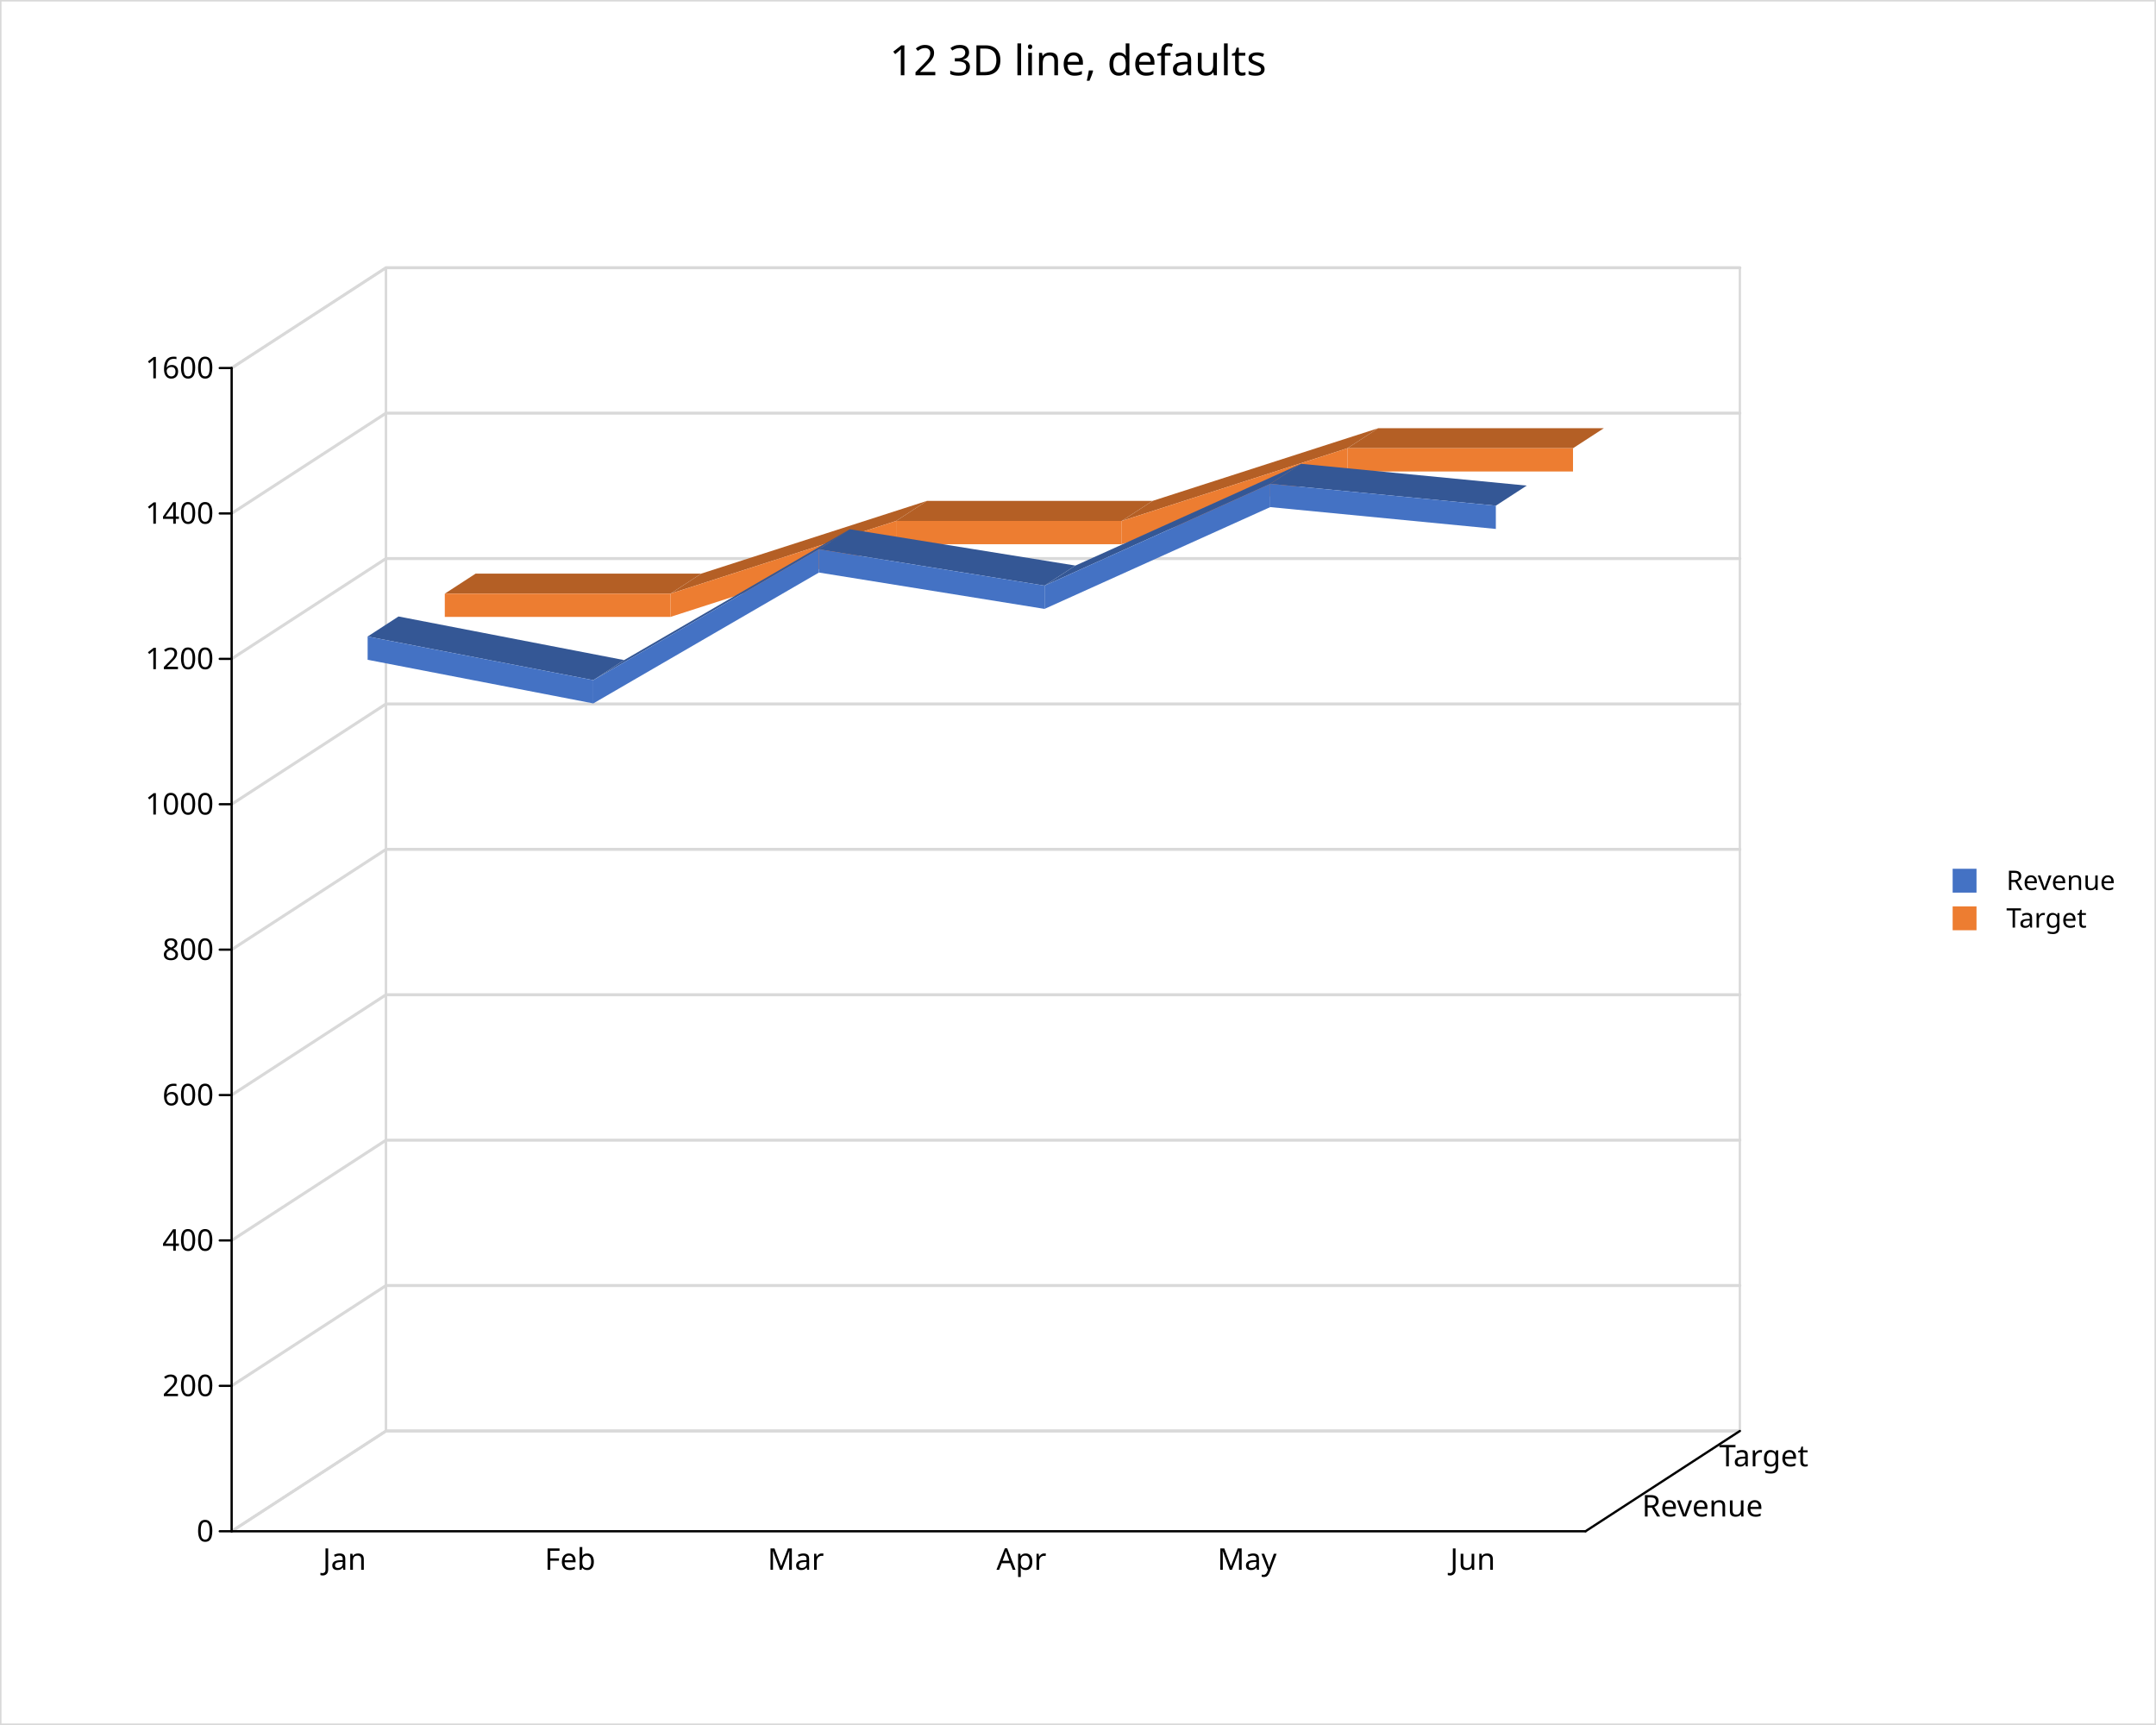
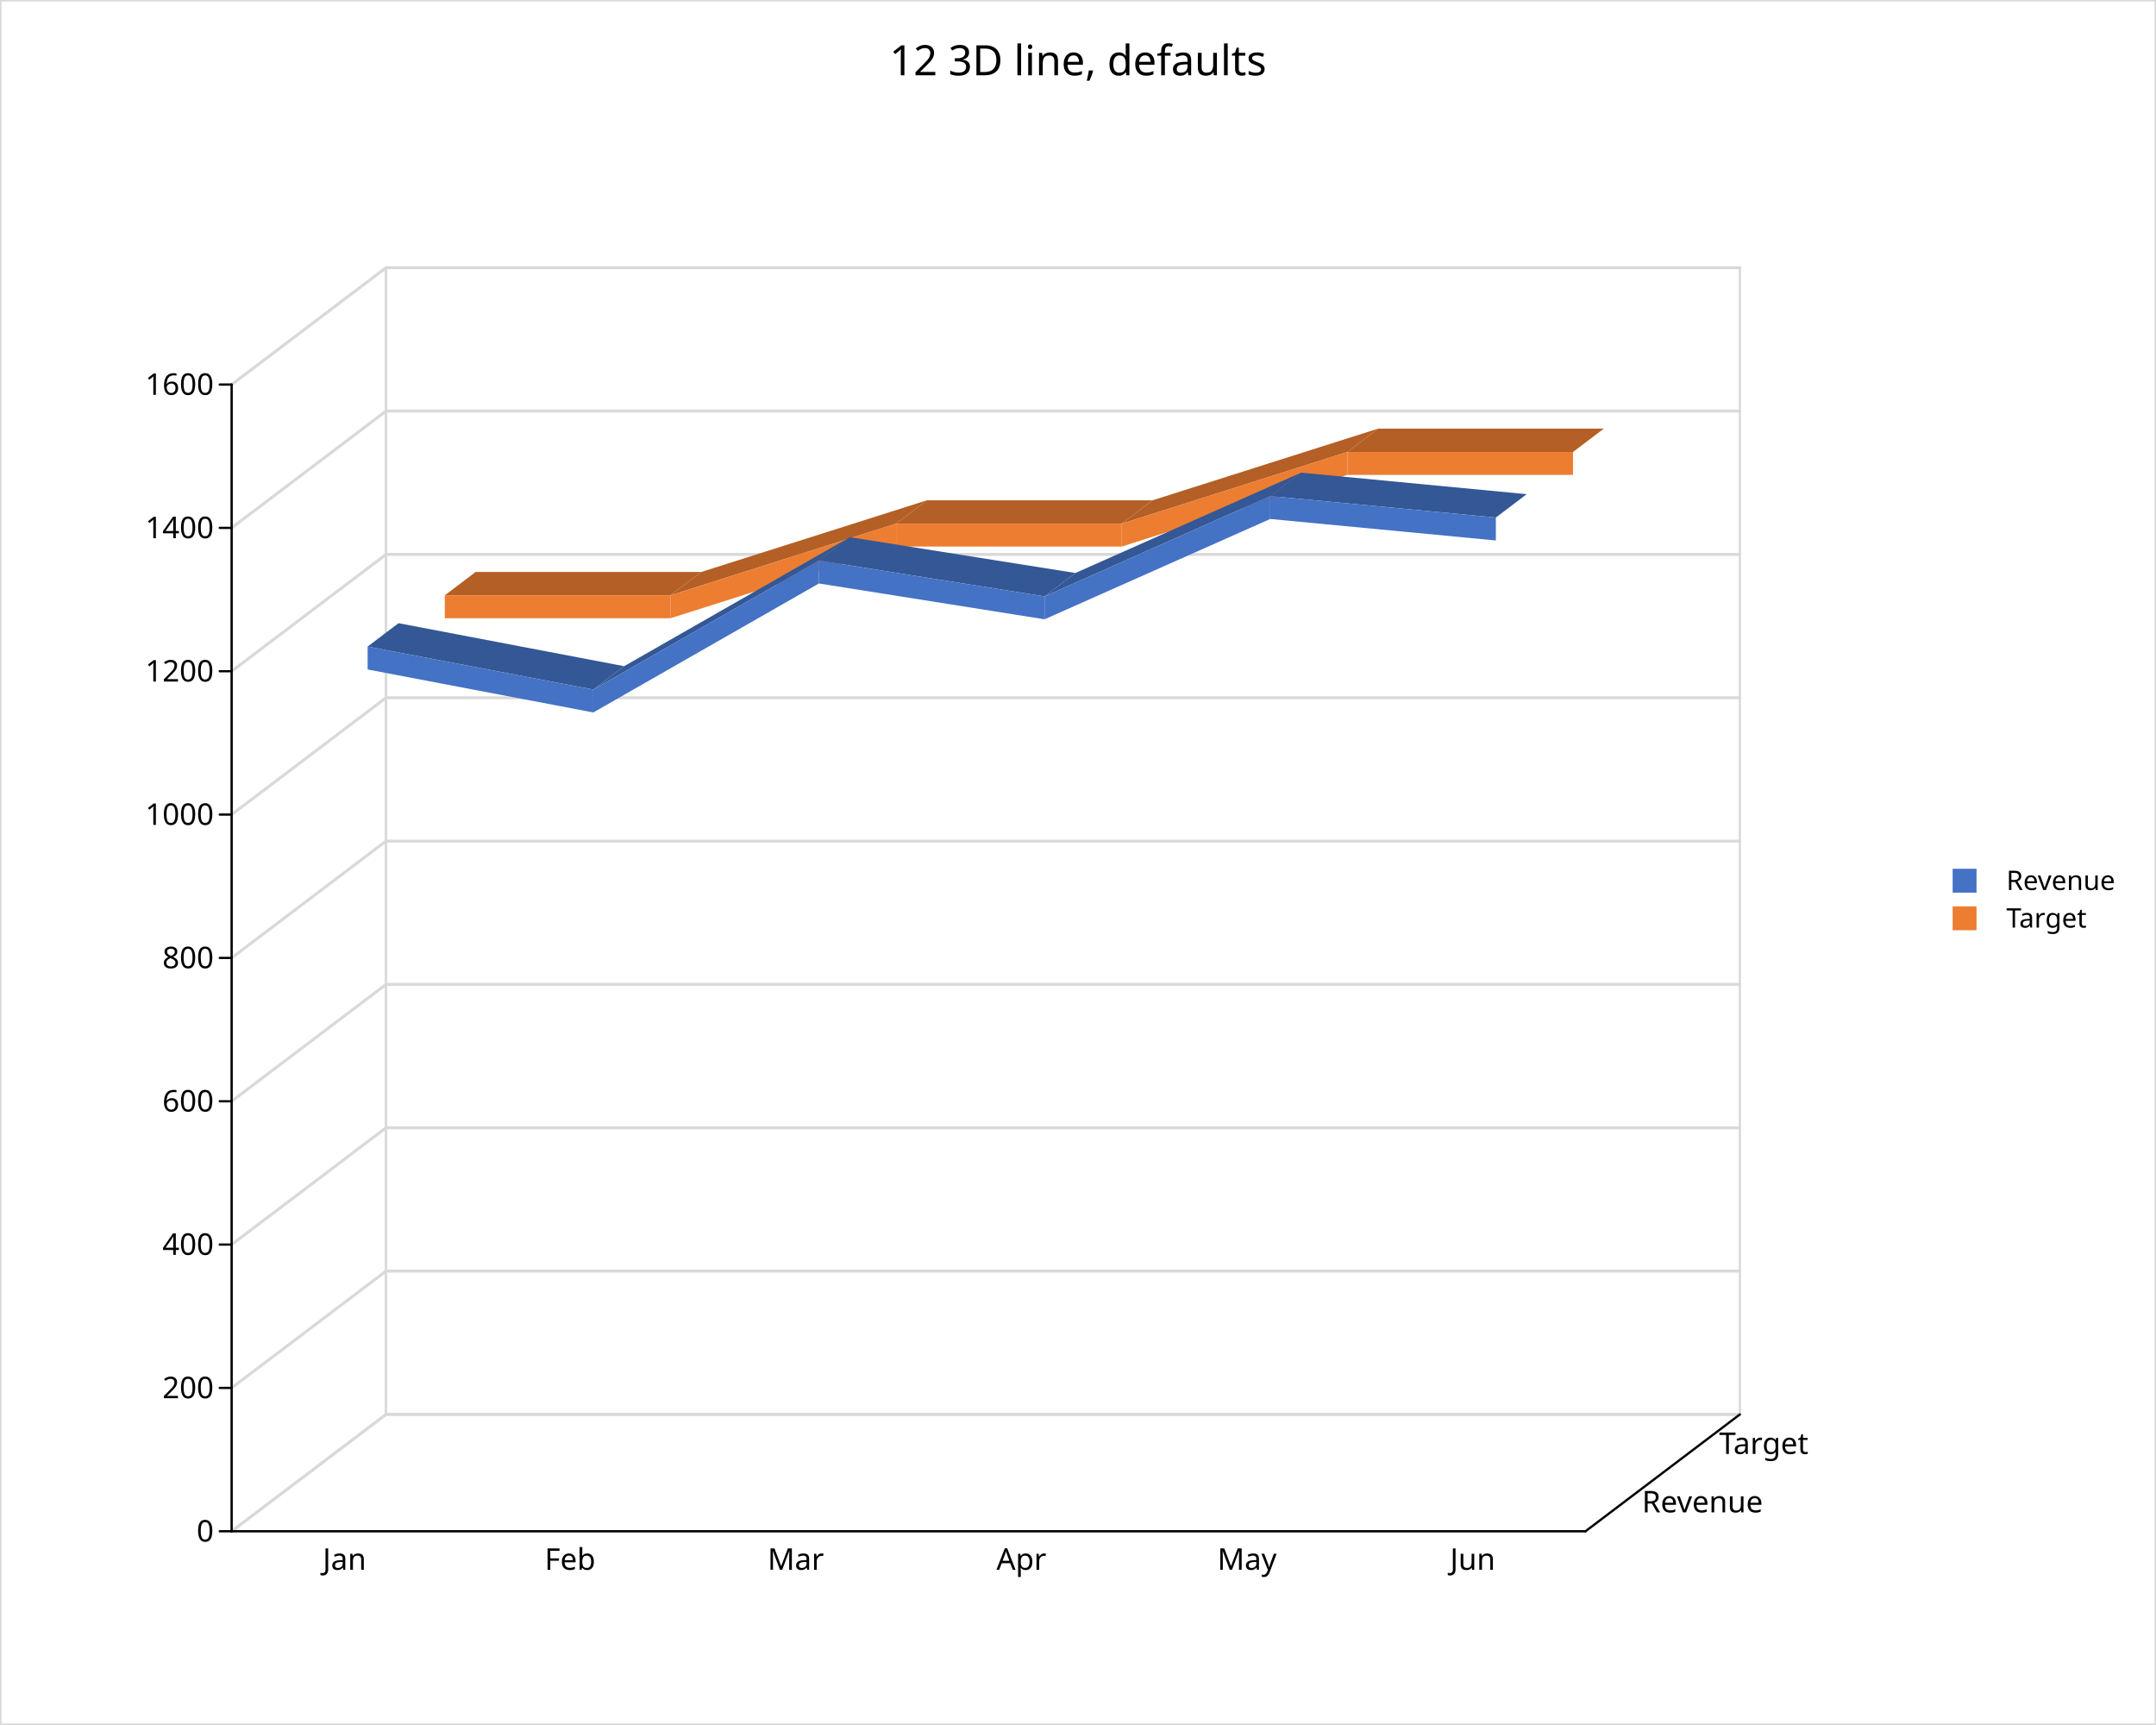
<svg xmlns="http://www.w3.org/2000/svg" class="svglite" data-engine-version="2.0" width="720.00pt" height="576.00pt" viewBox="0 0 720.00 576.00">
  <defs>
    <style type="text/css">
    .svglite line, .svglite polyline, .svglite polygon, .svglite path, .svglite rect, .svglite circle {
      fill: none;
      stroke: #000000;
      stroke-linecap: round;
      stroke-linejoin: round;
      stroke-miterlimit: 10.00;
    }
  </style>
  </defs>
  <rect width="100%" height="100%" style="stroke: none; fill: #FFFFFF;" />
  <defs>
    <clipPath id="cpMC4wMHw3MjAuMDB8MC4wMHw1NzYuMDA=">
      <rect x="0.00" y="0.00" width="720.00" height="576.00" />
    </clipPath>
  </defs>
  <g clip-path="url(#cpMC4wMHw3MjAuMDB8MC4wMHw1NzYuMDA=)">
    <rect x="0.00" y="0.00" width="720.00" height="576.00" style="stroke-width: 1.00; stroke: #D9D9D9; fill: #FFFFFF;" />
    <text x="360.00" y="25.14" text-anchor="middle" style="font-size: 14.00px; font-family: sans;" textLength="119.86px" lengthAdjust="spacingAndGlyphs">12 3D line, defaults</text>
-     <polygon points="128.91,477.82 581.03,477.82 581.03,89.40 128.91,89.40 " style="stroke-width: 0.75; stroke: #D9D9D9; fill: none;" />
-     <polygon points="77.36,511.31 128.91,477.82 128.91,89.40 77.36,122.89 " style="stroke-width: 0.75; stroke: #D9D9D9; fill: none;" />
-     <polygon points="77.36,511.31 529.48,511.31 581.03,477.82 128.91,477.82 " style="stroke-width: 0.75; stroke: #D9D9D9; fill: none;" />
-     <polyline points="77.36,511.31 128.91,477.82 581.03,477.82 " style="stroke-width: 1.00; stroke: #D9D9D9;" />
-     <polyline points="77.36,462.75 128.91,429.26 581.03,429.26 " style="stroke-width: 1.00; stroke: #D9D9D9;" />
-     <polyline points="77.36,414.20 128.91,380.71 581.03,380.71 " style="stroke-width: 1.00; stroke: #D9D9D9;" />
-     <polyline points="77.36,365.65 128.91,332.16 581.03,332.16 " style="stroke-width: 1.00; stroke: #D9D9D9;" />
-     <polyline points="77.36,317.10 128.91,283.61 581.03,283.61 " style="stroke-width: 1.00; stroke: #D9D9D9;" />
-     <polyline points="77.36,268.55 128.91,235.06 581.03,235.06 " style="stroke-width: 1.00; stroke: #D9D9D9;" />
-     <polyline points="77.36,220.00 128.91,186.50 581.03,186.50 " style="stroke-width: 1.00; stroke: #D9D9D9;" />
-     <polyline points="77.36,171.44 128.91,137.95 581.03,137.95 " style="stroke-width: 1.00; stroke: #D9D9D9;" />
-     <polyline points="77.36,122.89 128.91,89.40 581.03,89.40 " style="stroke-width: 1.00; stroke: #D9D9D9;" />
-     <polyline points="77.36,511.31 77.36,122.89 " style="stroke-width: 0.75;" />
+     <polygon points="128.91,472.30 581.03,472.30 581.03,89.40 128.91,89.40 " style="stroke-width: 0.75; stroke: #D9D9D9; fill: none;" />
+     <polygon points="77.36,511.31 128.91,472.30 128.91,89.40 77.36,128.41 " style="stroke-width: 0.75; stroke: #D9D9D9; fill: none;" />
+     <polygon points="77.36,511.31 529.48,511.31 581.03,472.30 128.91,472.30 " style="stroke-width: 0.75; stroke: #D9D9D9; fill: none;" />
+     <polyline points="77.36,511.31 128.91,472.30 581.03,472.30 " style="stroke-width: 1.00; stroke: #D9D9D9;" />
+     <polyline points="77.36,463.44 128.91,424.44 581.03,424.44 " style="stroke-width: 1.00; stroke: #D9D9D9;" />
+     <polyline points="77.36,415.58 128.91,376.58 581.03,376.58 " style="stroke-width: 1.00; stroke: #D9D9D9;" />
+     <polyline points="77.36,367.72 128.91,328.71 581.03,328.71 " style="stroke-width: 1.00; stroke: #D9D9D9;" />
+     <polyline points="77.36,319.86 128.91,280.85 581.03,280.85 " style="stroke-width: 1.00; stroke: #D9D9D9;" />
+     <polyline points="77.36,271.99 128.91,232.99 581.03,232.99 " style="stroke-width: 1.00; stroke: #D9D9D9;" />
+     <polyline points="77.36,224.13 128.91,185.13 581.03,185.13 " style="stroke-width: 1.00; stroke: #D9D9D9;" />
+     <polyline points="77.36,176.27 128.91,137.26 581.03,137.26 " style="stroke-width: 1.00; stroke: #D9D9D9;" />
+     <polyline points="77.36,128.41 128.91,89.40 581.03,89.40 " style="stroke-width: 1.00; stroke: #D9D9D9;" />
+     <polyline points="77.36,511.31 77.36,128.41 " style="stroke-width: 0.75;" />
    <polyline points="77.36,511.31 529.48,511.31 " style="stroke-width: 0.75;" />
    <polyline points="77.36,511.31 73.38,511.31 " style="stroke-width: 0.75;" />
    <text x="71.39" y="514.75" text-anchor="end" style="font-size: 10.00px; font-family: sans;" textLength="5.56px" lengthAdjust="spacingAndGlyphs">0</text>
-     <polyline points="77.36,462.75 73.38,462.75 " style="stroke-width: 0.75;" />
-     <text x="71.39" y="466.20" text-anchor="end" style="font-size: 10.00px; font-family: sans;" textLength="16.69px" lengthAdjust="spacingAndGlyphs">200</text>
-     <polyline points="77.36,414.20 73.38,414.20 " style="stroke-width: 0.75;" />
-     <text x="71.39" y="417.64" text-anchor="end" style="font-size: 10.00px; font-family: sans;" textLength="16.69px" lengthAdjust="spacingAndGlyphs">400</text>
-     <polyline points="77.36,365.65 73.38,365.65 " style="stroke-width: 0.75;" />
-     <text x="71.39" y="369.09" text-anchor="end" style="font-size: 10.00px; font-family: sans;" textLength="16.69px" lengthAdjust="spacingAndGlyphs">600</text>
-     <polyline points="77.36,317.10 73.38,317.10 " style="stroke-width: 0.75;" />
-     <text x="71.39" y="320.54" text-anchor="end" style="font-size: 10.00px; font-family: sans;" textLength="16.69px" lengthAdjust="spacingAndGlyphs">800</text>
-     <polyline points="77.36,268.55 73.38,268.55 " style="stroke-width: 0.75;" />
-     <text x="71.39" y="271.99" text-anchor="end" style="font-size: 10.00px; font-family: sans;" textLength="22.25px" lengthAdjust="spacingAndGlyphs">1000</text>
-     <polyline points="77.36,220.00 73.38,220.00 " style="stroke-width: 0.75;" />
-     <text x="71.39" y="223.44" text-anchor="end" style="font-size: 10.00px; font-family: sans;" textLength="22.25px" lengthAdjust="spacingAndGlyphs">1200</text>
-     <polyline points="77.36,171.44 73.38,171.44 " style="stroke-width: 0.75;" />
-     <text x="71.39" y="174.88" text-anchor="end" style="font-size: 10.00px; font-family: sans;" textLength="22.25px" lengthAdjust="spacingAndGlyphs">1400</text>
-     <polyline points="77.36,122.89 73.38,122.89 " style="stroke-width: 0.75;" />
-     <text x="71.39" y="126.33" text-anchor="end" style="font-size: 10.00px; font-family: sans;" textLength="22.25px" lengthAdjust="spacingAndGlyphs">1600</text>
+     <polyline points="77.36,463.44 73.38,463.44 " style="stroke-width: 0.75;" />
+     <text x="71.39" y="466.89" text-anchor="end" style="font-size: 10.00px; font-family: sans;" textLength="16.69px" lengthAdjust="spacingAndGlyphs">200</text>
+     <polyline points="77.36,415.58 73.38,415.58 " style="stroke-width: 0.75;" />
+     <text x="71.39" y="419.02" text-anchor="end" style="font-size: 10.00px; font-family: sans;" textLength="16.69px" lengthAdjust="spacingAndGlyphs">400</text>
+     <polyline points="77.36,367.72 73.38,367.72 " style="stroke-width: 0.75;" />
+     <text x="71.39" y="371.16" text-anchor="end" style="font-size: 10.00px; font-family: sans;" textLength="16.69px" lengthAdjust="spacingAndGlyphs">600</text>
+     <polyline points="77.36,319.86 73.38,319.86 " style="stroke-width: 0.75;" />
+     <text x="71.39" y="323.30" text-anchor="end" style="font-size: 10.00px; font-family: sans;" textLength="16.69px" lengthAdjust="spacingAndGlyphs">800</text>
+     <polyline points="77.36,271.99 73.38,271.99 " style="stroke-width: 0.75;" />
+     <text x="71.39" y="275.44" text-anchor="end" style="font-size: 10.00px; font-family: sans;" textLength="22.25px" lengthAdjust="spacingAndGlyphs">1000</text>
+     <polyline points="77.36,224.13 73.38,224.13 " style="stroke-width: 0.75;" />
+     <text x="71.39" y="227.57" text-anchor="end" style="font-size: 10.00px; font-family: sans;" textLength="22.25px" lengthAdjust="spacingAndGlyphs">1200</text>
+     <polyline points="77.36,176.27 73.38,176.27 " style="stroke-width: 0.75;" />
+     <text x="71.39" y="179.71" text-anchor="end" style="font-size: 10.00px; font-family: sans;" textLength="22.25px" lengthAdjust="spacingAndGlyphs">1400</text>
+     <polyline points="77.36,128.41 73.38,128.41 " style="stroke-width: 0.75;" />
+     <text x="71.39" y="131.85" text-anchor="end" style="font-size: 10.00px; font-family: sans;" textLength="22.25px" lengthAdjust="spacingAndGlyphs">1600</text>
    <text x="115.04" y="524.17" text-anchor="middle" style="font-size: 10.00px; font-family: sans;" textLength="16.13px" lengthAdjust="spacingAndGlyphs">Jan</text>
    <text x="190.39" y="524.17" text-anchor="middle" style="font-size: 10.00px; font-family: sans;" textLength="17.23px" lengthAdjust="spacingAndGlyphs">Feb</text>
    <text x="265.75" y="524.17" text-anchor="middle" style="font-size: 10.00px; font-family: sans;" textLength="17.23px" lengthAdjust="spacingAndGlyphs">Mar</text>
    <text x="341.10" y="524.17" text-anchor="middle" style="font-size: 10.00px; font-family: sans;" textLength="15.56px" lengthAdjust="spacingAndGlyphs">Apr</text>
    <text x="416.45" y="524.17" text-anchor="middle" style="font-size: 10.00px; font-family: sans;" textLength="18.90px" lengthAdjust="spacingAndGlyphs">May</text>
    <text x="491.81" y="524.17" text-anchor="middle" style="font-size: 10.00px; font-family: sans;" textLength="16.13px" lengthAdjust="spacingAndGlyphs">Jun</text>
-     <polyline points="529.48,511.31 581.03,477.82 " style="stroke-width: 0.75;" />
-     <text x="548.35" y="506.37" style="font-size: 10.00px; font-family: sans;" textLength="40.04px" lengthAdjust="spacingAndGlyphs">Revenue</text>
-     <text x="574.12" y="489.63" style="font-size: 10.00px; font-family: sans;" textLength="28.90px" lengthAdjust="spacingAndGlyphs">Target</text>
-     <polygon points="148.54,198.23 223.90,198.23 234.21,191.53 158.85,191.53 " style="stroke-width: 0.75; stroke: none; fill: #B45F25;" />
-     <polygon points="148.54,205.99 223.90,205.99 223.90,198.23 148.54,198.23 " style="stroke-width: 0.75; stroke: none; fill: #ED7D31;" />
-     <polygon points="223.90,198.23 299.25,173.95 309.56,167.25 234.21,191.53 " style="stroke-width: 0.75; stroke: none; fill: #B45F25;" />
-     <polygon points="223.90,205.99 299.25,181.72 299.25,173.95 223.90,198.23 " style="stroke-width: 0.75; stroke: none; fill: #ED7D31;" />
-     <polygon points="299.25,173.95 374.60,173.95 384.91,167.25 309.56,167.25 " style="stroke-width: 0.75; stroke: none; fill: #B45F25;" />
-     <polygon points="299.25,181.72 374.60,181.72 374.60,173.95 299.25,173.95 " style="stroke-width: 0.75; stroke: none; fill: #ED7D31;" />
-     <polygon points="374.60,173.95 449.96,149.67 460.27,142.98 384.91,167.25 " style="stroke-width: 0.75; stroke: none; fill: #B45F25;" />
-     <polygon points="374.60,181.72 449.96,157.44 449.96,149.67 374.60,173.95 " style="stroke-width: 0.75; stroke: none; fill: #ED7D31;" />
-     <polygon points="449.96,149.67 525.31,149.67 535.62,142.98 460.27,142.98 " style="stroke-width: 0.75; stroke: none; fill: #B45F25;" />
-     <polygon points="449.96,157.44 525.31,157.44 525.31,149.67 449.96,149.67 " style="stroke-width: 0.75; stroke: none; fill: #ED7D31;" />
-     <polygon points="122.77,212.54 198.13,227.11 208.43,220.41 133.08,205.85 " style="stroke-width: 0.75; stroke: none; fill: #345795;" />
-     <polygon points="122.77,220.31 198.13,234.88 198.13,227.11 122.77,212.54 " style="stroke-width: 0.75; stroke: none; fill: #4472C4;" />
-     <polygon points="198.13,227.11 273.48,183.41 283.79,176.71 208.43,220.41 " style="stroke-width: 0.75; stroke: none; fill: #345795;" />
-     <polygon points="198.13,234.88 273.48,191.18 273.48,183.41 198.13,227.11 " style="stroke-width: 0.75; stroke: none; fill: #4472C4;" />
-     <polygon points="273.48,183.41 348.83,195.55 359.14,188.85 283.79,176.71 " style="stroke-width: 0.75; stroke: none; fill: #345795;" />
-     <polygon points="273.48,191.18 348.83,203.32 348.83,195.55 273.48,183.41 " style="stroke-width: 0.75; stroke: none; fill: #4472C4;" />
-     <polygon points="348.83,195.55 424.19,161.56 434.49,154.87 359.14,188.85 " style="stroke-width: 0.75; stroke: none; fill: #345795;" />
-     <polygon points="348.83,203.32 424.19,169.33 424.19,161.56 348.83,195.55 " style="stroke-width: 0.75; stroke: none; fill: #4472C4;" />
-     <polygon points="424.19,161.56 499.54,168.85 509.85,162.15 434.49,154.87 " style="stroke-width: 0.75; stroke: none; fill: #345795;" />
-     <polygon points="424.19,169.33 499.54,176.62 499.54,168.85 424.19,161.56 " style="stroke-width: 0.75; stroke: none; fill: #4472C4;" />
+     <polyline points="529.48,511.31 581.03,472.30 " style="stroke-width: 0.75;" />
+     <text x="548.35" y="505.00" style="font-size: 10.00px; font-family: sans;" textLength="40.04px" lengthAdjust="spacingAndGlyphs">Revenue</text>
+     <text x="574.12" y="485.49" style="font-size: 10.00px; font-family: sans;" textLength="28.90px" lengthAdjust="spacingAndGlyphs">Target</text>
+     <polygon points="148.54,198.78 223.90,198.78 234.21,190.98 158.85,190.98 " style="stroke-width: 0.75; stroke: none; fill: #B45F25;" />
+     <polygon points="148.54,206.44 223.90,206.44 223.90,198.78 148.54,198.78 " style="stroke-width: 0.75; stroke: none; fill: #ED7D31;" />
+     <polygon points="223.90,198.78 299.25,174.85 309.56,167.05 234.21,190.98 " style="stroke-width: 0.75; stroke: none; fill: #B45F25;" />
+     <polygon points="223.90,206.44 299.25,182.50 299.25,174.85 223.90,198.78 " style="stroke-width: 0.75; stroke: none; fill: #ED7D31;" />
+     <polygon points="299.25,174.85 374.60,174.85 384.91,167.05 309.56,167.05 " style="stroke-width: 0.75; stroke: none; fill: #B45F25;" />
+     <polygon points="299.25,182.50 374.60,182.50 374.60,174.85 299.25,174.85 " style="stroke-width: 0.75; stroke: none; fill: #ED7D31;" />
+     <polygon points="374.60,174.85 449.96,150.92 460.27,143.11 384.91,167.05 " style="stroke-width: 0.75; stroke: none; fill: #B45F25;" />
+     <polygon points="374.60,182.50 449.96,158.57 449.96,150.92 374.60,174.85 " style="stroke-width: 0.75; stroke: none; fill: #ED7D31;" />
+     <polygon points="449.96,150.92 525.31,150.92 535.62,143.11 460.27,143.11 " style="stroke-width: 0.75; stroke: none; fill: #B45F25;" />
+     <polygon points="449.96,158.57 525.31,158.57 525.31,150.92 449.96,150.92 " style="stroke-width: 0.75; stroke: none; fill: #ED7D31;" />
+     <polygon points="122.77,215.89 198.13,230.25 208.43,222.45 133.08,208.09 " style="stroke-width: 0.75; stroke: none; fill: #345795;" />
+     <polygon points="122.77,223.55 198.13,237.90 198.13,230.25 122.77,215.89 " style="stroke-width: 0.75; stroke: none; fill: #4472C4;" />
+     <polygon points="198.13,230.25 273.48,187.17 283.79,179.37 208.43,222.45 " style="stroke-width: 0.75; stroke: none; fill: #345795;" />
+     <polygon points="198.13,237.90 273.48,194.83 273.48,187.17 198.13,230.25 " style="stroke-width: 0.75; stroke: none; fill: #4472C4;" />
+     <polygon points="273.48,187.17 348.83,199.14 359.14,191.33 283.79,179.37 " style="stroke-width: 0.75; stroke: none; fill: #345795;" />
+     <polygon points="273.48,194.83 348.83,206.79 348.83,199.14 273.48,187.17 " style="stroke-width: 0.75; stroke: none; fill: #4472C4;" />
+     <polygon points="348.83,199.14 424.19,165.63 434.49,157.83 359.14,191.33 " style="stroke-width: 0.75; stroke: none; fill: #345795;" />
+     <polygon points="348.83,206.79 424.19,173.29 424.19,165.63 348.83,199.14 " style="stroke-width: 0.75; stroke: none; fill: #4472C4;" />
+     <polygon points="424.19,165.63 499.54,172.81 509.85,165.01 434.49,157.83 " style="stroke-width: 0.75; stroke: none; fill: #345795;" />
+     <polygon points="424.19,173.29 499.54,180.47 499.54,172.81 424.19,165.63 " style="stroke-width: 0.75; stroke: none; fill: #4472C4;" />
    <rect x="652.09" y="290.09" width="7.97" height="7.97" style="stroke-width: 0.75; stroke: none; fill: #4472C4;" />
    <text x="670.02" y="297.17" style="font-size: 9.00px; font-family: sans;" textLength="36.03px" lengthAdjust="spacingAndGlyphs">Revenue</text>
    <rect x="652.09" y="302.65" width="7.97" height="7.97" style="stroke-width: 0.75; stroke: none; fill: #ED7D31;" />
    <text x="670.02" y="309.73" style="font-size: 9.00px; font-family: sans;" textLength="26.01px" lengthAdjust="spacingAndGlyphs">Target</text>
  </g>
</svg>
